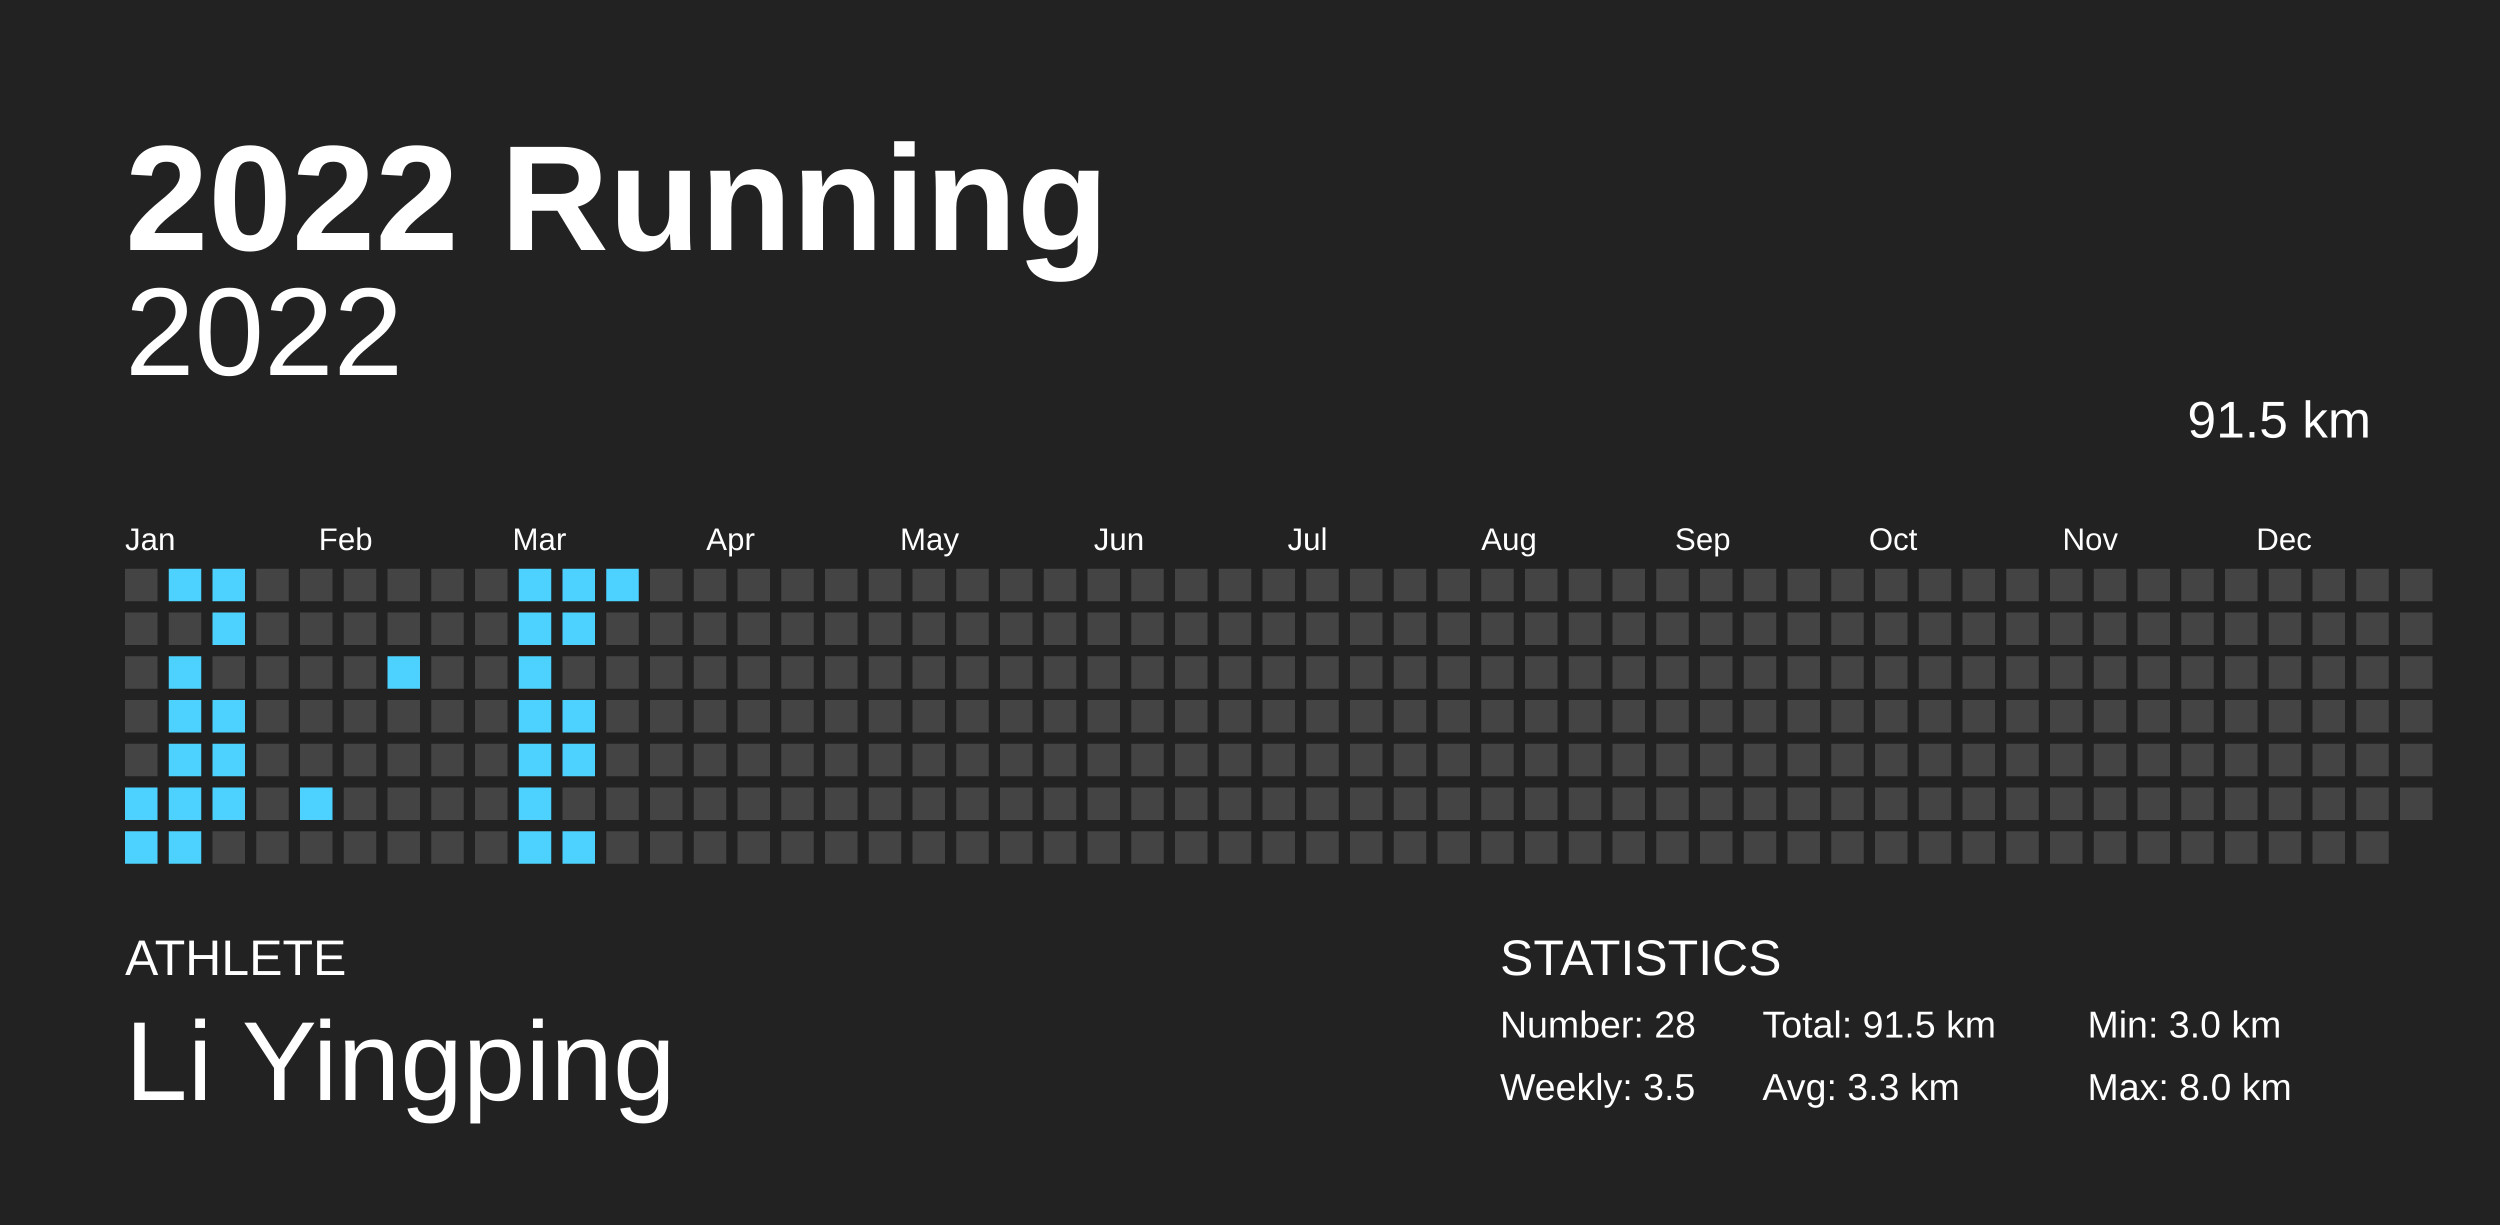
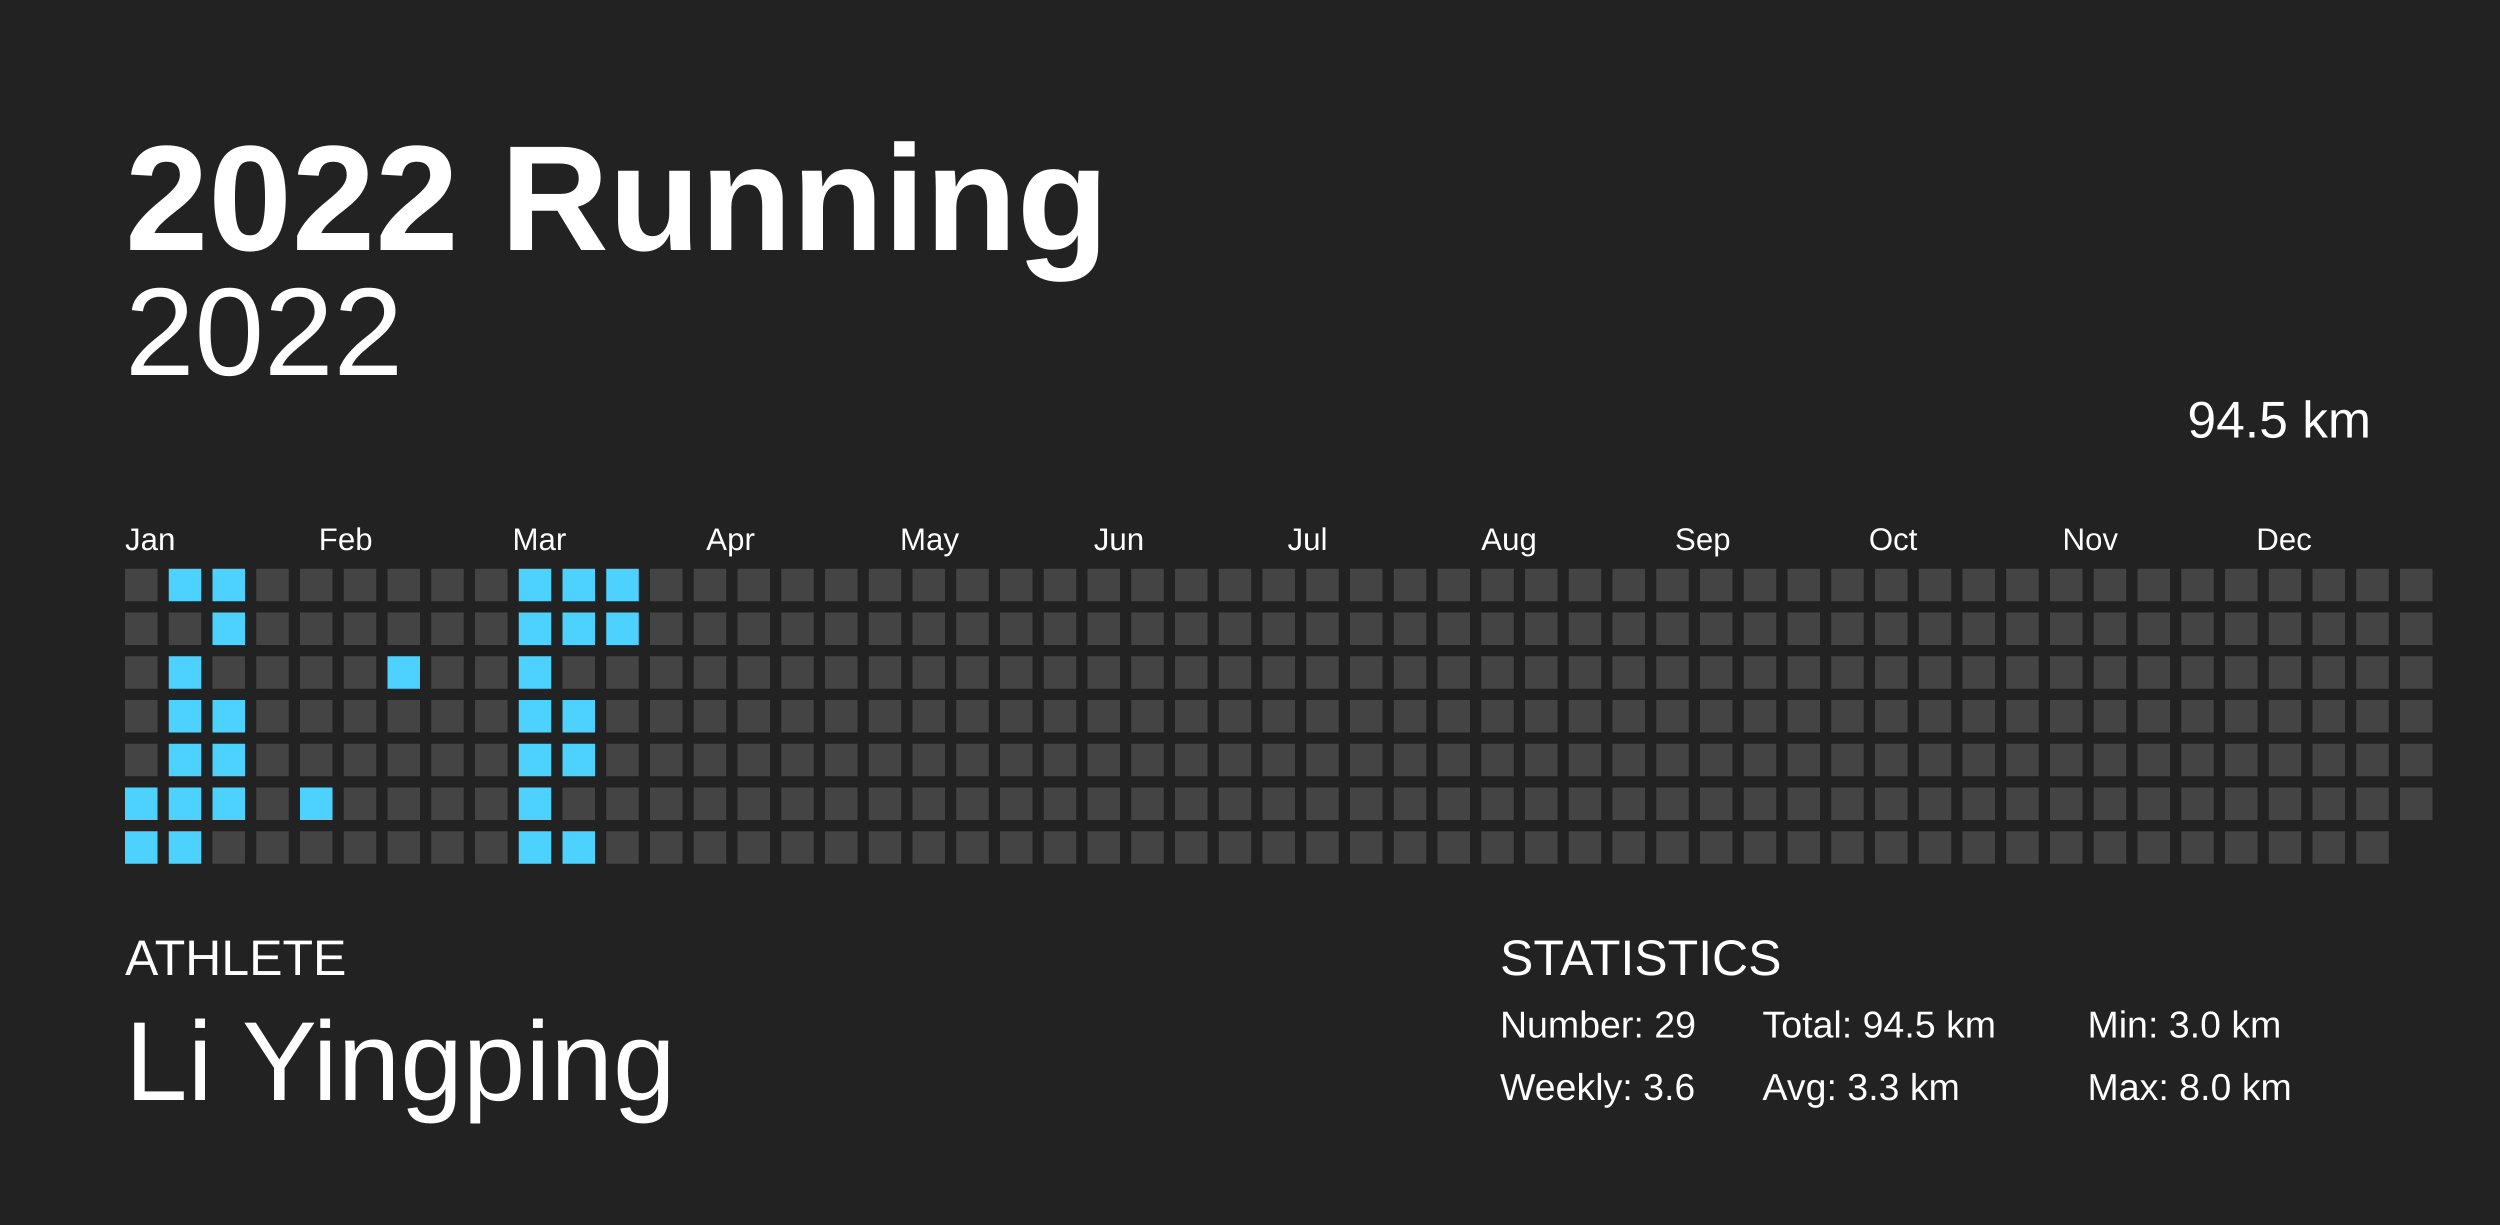
<svg xmlns="http://www.w3.org/2000/svg" baseProfile="full" height="98mm" version="1.1" viewBox="0,0,200,98" width="200mm">
  <defs />
  <rect fill="#222222" height="98" width="200" x="0" y="0" />
  <text fill="#FFFFFF" style="font-size:12px; font-family:Arial; font-weight:bold;" x="10" y="20">2022 Running</text>
  <text fill="#FFFFFF" style="font-size:4px; font-family:Arial" x="10" y="78">ATHLETE</text>
  <text fill="#FFFFFF" style="font-size:9px; font-family:Arial" x="10" y="88">Li Yingping</text>
  <text fill="#FFFFFF" style="font-size:4px; font-family:Arial" x="120" y="78">STATISTICS</text>
-   <text fill="#FFFFFF" style="font-size:3px; font-family:Arial" x="120" y="83">Number: 28</text>
-   <text fill="#FFFFFF" style="font-size:3px; font-family:Arial" x="120" y="88">Weekly: 3.5</text>
-   <text fill="#FFFFFF" style="font-size:3px; font-family:Arial" x="141" y="83">Total: 91.5 km</text>
+   <text fill="#FFFFFF" style="font-size:3px; font-family:Arial" x="120" y="83">Number: 29</text>
+   <text fill="#FFFFFF" style="font-size:3px; font-family:Arial" x="120" y="88">Weekly: 3.6</text>
+   <text fill="#FFFFFF" style="font-size:3px; font-family:Arial" x="141" y="83">Total: 94.5 km</text>
  <text fill="#FFFFFF" style="font-size:3px; font-family:Arial" x="141" y="88">Avg: 3.3 km</text>
  <text fill="#FFFFFF" style="font-size:3px; font-family:Arial" x="167" y="83">Min: 3.0 km</text>
  <text fill="#FFFFFF" style="font-size:3px; font-family:Arial" x="167" y="88">Max: 8.0 km</text>
  <text alignment-baseline="hanging" fill="#FFFFFF" style="font-size:10.0px; font-family:Arial;" x="10" y="30">2022</text>
-   <text alignment-baseline="hanging" fill="#FFFFFF" style="font-size:4.125px; font-family:Arial;" x="175" y="35">91.5 km</text>
+   <text alignment-baseline="hanging" fill="#FFFFFF" style="font-size:4.125px; font-family:Arial;" x="175" y="35">94.5 km</text>
  <text fill="#FFFFFF" style="font-size:2.5px; font-family:Arial" x="10.0" y="44">Jan</text>
  <text fill="#FFFFFF" style="font-size:2.5px; font-family:Arial" x="25.5" y="44">Feb</text>
  <text fill="#FFFFFF" style="font-size:2.5px; font-family:Arial" x="41.0" y="44">Mar</text>
  <text fill="#FFFFFF" style="font-size:2.5px; font-family:Arial" x="56.5" y="44">Apr</text>
  <text fill="#FFFFFF" style="font-size:2.5px; font-family:Arial" x="72.0" y="44">May</text>
  <text fill="#FFFFFF" style="font-size:2.5px; font-family:Arial" x="87.5" y="44">Jun</text>
  <text fill="#FFFFFF" style="font-size:2.5px; font-family:Arial" x="103.0" y="44">Jul</text>
  <text fill="#FFFFFF" style="font-size:2.5px; font-family:Arial" x="118.5" y="44">Aug</text>
  <text fill="#FFFFFF" style="font-size:2.5px; font-family:Arial" x="134.0" y="44">Sep</text>
  <text fill="#FFFFFF" style="font-size:2.5px; font-family:Arial" x="149.5" y="44">Oct</text>
  <text fill="#FFFFFF" style="font-size:2.5px; font-family:Arial" x="165.0" y="44">Nov</text>
  <text fill="#FFFFFF" style="font-size:2.5px; font-family:Arial" x="180.5" y="44">Dec</text>
  <rect fill="#444444" height="2.6" width="2.6" x="10.0" y="45.5" />
  <rect fill="#444444" height="2.6" width="2.6" x="10.0" y="49.0" />
  <rect fill="#444444" height="2.6" width="2.6" x="10.0" y="52.5" />
  <rect fill="#444444" height="2.6" width="2.6" x="10.0" y="56.0" />
  <rect fill="#444444" height="2.6" width="2.6" x="10.0" y="59.5" />
  <rect fill="#4dd2ff" height="2.6" width="2.6" x="10.0" y="63.0" />
  <rect fill="#4dd2ff" height="2.6" width="2.6" x="10.0" y="66.5" />
  <rect fill="#4dd2ff" height="2.6" width="2.6" x="13.5" y="45.5" />
  <rect fill="#444444" height="2.6" width="2.6" x="13.5" y="49.0" />
  <rect fill="#4dd2ff" height="2.6" width="2.6" x="13.5" y="52.5" />
  <rect fill="#4dd2ff" height="2.6" width="2.6" x="13.5" y="56.0" />
  <rect fill="#4dd2ff" height="2.6" width="2.6" x="13.5" y="59.5" />
  <rect fill="#4dd2ff" height="2.6" width="2.6" x="13.5" y="63.0" />
  <rect fill="#4dd2ff" height="2.6" width="2.6" x="13.5" y="66.5" />
  <rect fill="#4dd2ff" height="2.6" width="2.6" x="17.0" y="45.5" />
  <rect fill="#4dd2ff" height="2.6" width="2.6" x="17.0" y="49.0" />
  <rect fill="#444444" height="2.6" width="2.6" x="17.0" y="52.5" />
  <rect fill="#4dd2ff" height="2.6" width="2.6" x="17.0" y="56.0" />
  <rect fill="#4dd2ff" height="2.6" width="2.6" x="17.0" y="59.5" />
  <rect fill="#4dd2ff" height="2.6" width="2.6" x="17.0" y="63.0" />
  <rect fill="#444444" height="2.6" width="2.6" x="17.0" y="66.5" />
  <rect fill="#444444" height="2.6" width="2.6" x="20.5" y="45.5" />
  <rect fill="#444444" height="2.6" width="2.6" x="20.5" y="49.0" />
  <rect fill="#444444" height="2.6" width="2.6" x="20.5" y="52.5" />
  <rect fill="#444444" height="2.6" width="2.6" x="20.5" y="56.0" />
  <rect fill="#444444" height="2.6" width="2.6" x="20.5" y="59.5" />
  <rect fill="#444444" height="2.6" width="2.6" x="20.5" y="63.0" />
  <rect fill="#444444" height="2.6" width="2.6" x="20.5" y="66.5" />
  <rect fill="#444444" height="2.6" width="2.6" x="24.0" y="45.5" />
  <rect fill="#444444" height="2.6" width="2.6" x="24.0" y="49.0" />
  <rect fill="#444444" height="2.6" width="2.6" x="24.0" y="52.5" />
  <rect fill="#444444" height="2.6" width="2.6" x="24.0" y="56.0" />
  <rect fill="#444444" height="2.6" width="2.6" x="24.0" y="59.5" />
  <rect fill="#4dd2ff" height="2.6" width="2.6" x="24.0" y="63.0" />
  <rect fill="#444444" height="2.6" width="2.6" x="24.0" y="66.5" />
  <rect fill="#444444" height="2.6" width="2.6" x="27.5" y="45.5" />
  <rect fill="#444444" height="2.6" width="2.6" x="27.5" y="49.0" />
  <rect fill="#444444" height="2.6" width="2.6" x="27.5" y="52.5" />
  <rect fill="#444444" height="2.6" width="2.6" x="27.5" y="56.0" />
  <rect fill="#444444" height="2.6" width="2.6" x="27.5" y="59.5" />
  <rect fill="#444444" height="2.6" width="2.6" x="27.5" y="63.0" />
  <rect fill="#444444" height="2.6" width="2.6" x="27.5" y="66.5" />
  <rect fill="#444444" height="2.6" width="2.6" x="31.0" y="45.5" />
  <rect fill="#444444" height="2.6" width="2.6" x="31.0" y="49.0" />
  <rect fill="#4dd2ff" height="2.6" width="2.6" x="31.0" y="52.5" />
  <rect fill="#444444" height="2.6" width="2.6" x="31.0" y="56.0" />
  <rect fill="#444444" height="2.6" width="2.6" x="31.0" y="59.5" />
  <rect fill="#444444" height="2.6" width="2.6" x="31.0" y="63.0" />
  <rect fill="#444444" height="2.6" width="2.6" x="31.0" y="66.5" />
  <rect fill="#444444" height="2.6" width="2.6" x="34.5" y="45.5" />
  <rect fill="#444444" height="2.6" width="2.6" x="34.5" y="49.0" />
  <rect fill="#444444" height="2.6" width="2.6" x="34.5" y="52.5" />
  <rect fill="#444444" height="2.6" width="2.6" x="34.5" y="56.0" />
  <rect fill="#444444" height="2.6" width="2.6" x="34.5" y="59.5" />
  <rect fill="#444444" height="2.6" width="2.6" x="34.5" y="63.0" />
  <rect fill="#444444" height="2.6" width="2.6" x="34.5" y="66.5" />
  <rect fill="#444444" height="2.6" width="2.6" x="38.0" y="45.5" />
  <rect fill="#444444" height="2.6" width="2.6" x="38.0" y="49.0" />
  <rect fill="#444444" height="2.6" width="2.6" x="38.0" y="52.5" />
  <rect fill="#444444" height="2.6" width="2.6" x="38.0" y="56.0" />
  <rect fill="#444444" height="2.6" width="2.6" x="38.0" y="59.5" />
  <rect fill="#444444" height="2.6" width="2.6" x="38.0" y="63.0" />
  <rect fill="#444444" height="2.6" width="2.6" x="38.0" y="66.5" />
  <rect fill="#4dd2ff" height="2.6" width="2.6" x="41.5" y="45.5" />
  <rect fill="#4dd2ff" height="2.6" width="2.6" x="41.5" y="49.0" />
  <rect fill="#4dd2ff" height="2.6" width="2.6" x="41.5" y="52.5" />
  <rect fill="#4dd2ff" height="2.6" width="2.6" x="41.5" y="56.0" />
  <rect fill="#4dd2ff" height="2.6" width="2.6" x="41.5" y="59.5" />
  <rect fill="#4dd2ff" height="2.6" width="2.6" x="41.5" y="63.0" />
  <rect fill="#4dd2ff" height="2.6" width="2.6" x="41.5" y="66.5" />
  <rect fill="#4dd2ff" height="2.6" width="2.6" x="45.0" y="45.5" />
  <rect fill="#4dd2ff" height="2.6" width="2.6" x="45.0" y="49.0" />
  <rect fill="#444444" height="2.6" width="2.6" x="45.0" y="52.5" />
  <rect fill="#4dd2ff" height="2.6" width="2.6" x="45.0" y="56.0" />
  <rect fill="#4dd2ff" height="2.6" width="2.6" x="45.0" y="59.5" />
  <rect fill="#444444" height="2.6" width="2.6" x="45.0" y="63.0" />
  <rect fill="#4dd2ff" height="2.6" width="2.6" x="45.0" y="66.5" />
  <rect fill="#4dd2ff" height="2.6" width="2.6" x="48.5" y="45.5" />
-   <rect fill="#444444" height="2.6" width="2.6" x="48.5" y="49.0" />
+   <rect fill="#4dd2ff" height="2.6" width="2.6" x="48.5" y="49.0" />
  <rect fill="#444444" height="2.6" width="2.6" x="48.5" y="52.5" />
  <rect fill="#444444" height="2.6" width="2.6" x="48.5" y="56.0" />
  <rect fill="#444444" height="2.6" width="2.6" x="48.5" y="59.5" />
  <rect fill="#444444" height="2.6" width="2.6" x="48.5" y="63.0" />
  <rect fill="#444444" height="2.6" width="2.6" x="48.5" y="66.5" />
  <rect fill="#444444" height="2.6" width="2.6" x="52.0" y="45.5" />
  <rect fill="#444444" height="2.6" width="2.6" x="52.0" y="49.0" />
  <rect fill="#444444" height="2.6" width="2.6" x="52.0" y="52.5" />
  <rect fill="#444444" height="2.6" width="2.6" x="52.0" y="56.0" />
  <rect fill="#444444" height="2.6" width="2.6" x="52.0" y="59.5" />
  <rect fill="#444444" height="2.6" width="2.6" x="52.0" y="63.0" />
  <rect fill="#444444" height="2.6" width="2.6" x="52.0" y="66.5" />
  <rect fill="#444444" height="2.6" width="2.6" x="55.5" y="45.5" />
  <rect fill="#444444" height="2.6" width="2.6" x="55.5" y="49.0" />
  <rect fill="#444444" height="2.6" width="2.6" x="55.5" y="52.5" />
  <rect fill="#444444" height="2.6" width="2.6" x="55.5" y="56.0" />
  <rect fill="#444444" height="2.6" width="2.6" x="55.5" y="59.5" />
  <rect fill="#444444" height="2.6" width="2.6" x="55.5" y="63.0" />
  <rect fill="#444444" height="2.6" width="2.6" x="55.5" y="66.5" />
  <rect fill="#444444" height="2.6" width="2.6" x="59.0" y="45.5" />
  <rect fill="#444444" height="2.6" width="2.6" x="59.0" y="49.0" />
  <rect fill="#444444" height="2.6" width="2.6" x="59.0" y="52.5" />
  <rect fill="#444444" height="2.6" width="2.6" x="59.0" y="56.0" />
  <rect fill="#444444" height="2.6" width="2.6" x="59.0" y="59.5" />
  <rect fill="#444444" height="2.6" width="2.6" x="59.0" y="63.0" />
  <rect fill="#444444" height="2.6" width="2.6" x="59.0" y="66.5" />
  <rect fill="#444444" height="2.6" width="2.6" x="62.5" y="45.5" />
  <rect fill="#444444" height="2.6" width="2.6" x="62.5" y="49.0" />
  <rect fill="#444444" height="2.6" width="2.6" x="62.5" y="52.5" />
  <rect fill="#444444" height="2.6" width="2.6" x="62.5" y="56.0" />
  <rect fill="#444444" height="2.6" width="2.6" x="62.5" y="59.5" />
  <rect fill="#444444" height="2.6" width="2.6" x="62.5" y="63.0" />
  <rect fill="#444444" height="2.6" width="2.6" x="62.5" y="66.5" />
  <rect fill="#444444" height="2.6" width="2.6" x="66.0" y="45.5" />
  <rect fill="#444444" height="2.6" width="2.6" x="66.0" y="49.0" />
  <rect fill="#444444" height="2.6" width="2.6" x="66.0" y="52.5" />
  <rect fill="#444444" height="2.6" width="2.6" x="66.0" y="56.0" />
  <rect fill="#444444" height="2.6" width="2.6" x="66.0" y="59.5" />
  <rect fill="#444444" height="2.6" width="2.6" x="66.0" y="63.0" />
  <rect fill="#444444" height="2.6" width="2.6" x="66.0" y="66.5" />
  <rect fill="#444444" height="2.6" width="2.6" x="69.5" y="45.5" />
  <rect fill="#444444" height="2.6" width="2.6" x="69.5" y="49.0" />
  <rect fill="#444444" height="2.6" width="2.6" x="69.5" y="52.5" />
  <rect fill="#444444" height="2.6" width="2.6" x="69.5" y="56.0" />
  <rect fill="#444444" height="2.6" width="2.6" x="69.5" y="59.5" />
  <rect fill="#444444" height="2.6" width="2.6" x="69.5" y="63.0" />
  <rect fill="#444444" height="2.6" width="2.6" x="69.5" y="66.5" />
  <rect fill="#444444" height="2.6" width="2.6" x="73.0" y="45.5" />
  <rect fill="#444444" height="2.6" width="2.6" x="73.0" y="49.0" />
  <rect fill="#444444" height="2.6" width="2.6" x="73.0" y="52.5" />
  <rect fill="#444444" height="2.6" width="2.6" x="73.0" y="56.0" />
  <rect fill="#444444" height="2.6" width="2.6" x="73.0" y="59.5" />
  <rect fill="#444444" height="2.6" width="2.6" x="73.0" y="63.0" />
  <rect fill="#444444" height="2.6" width="2.6" x="73.0" y="66.5" />
  <rect fill="#444444" height="2.6" width="2.6" x="76.5" y="45.5" />
  <rect fill="#444444" height="2.6" width="2.6" x="76.5" y="49.0" />
  <rect fill="#444444" height="2.6" width="2.6" x="76.5" y="52.5" />
  <rect fill="#444444" height="2.6" width="2.6" x="76.5" y="56.0" />
  <rect fill="#444444" height="2.6" width="2.6" x="76.5" y="59.5" />
  <rect fill="#444444" height="2.6" width="2.6" x="76.5" y="63.0" />
  <rect fill="#444444" height="2.6" width="2.6" x="76.5" y="66.5" />
  <rect fill="#444444" height="2.6" width="2.6" x="80.0" y="45.5" />
  <rect fill="#444444" height="2.6" width="2.6" x="80.0" y="49.0" />
  <rect fill="#444444" height="2.6" width="2.6" x="80.0" y="52.5" />
  <rect fill="#444444" height="2.6" width="2.6" x="80.0" y="56.0" />
  <rect fill="#444444" height="2.6" width="2.6" x="80.0" y="59.5" />
  <rect fill="#444444" height="2.6" width="2.6" x="80.0" y="63.0" />
  <rect fill="#444444" height="2.6" width="2.6" x="80.0" y="66.5" />
  <rect fill="#444444" height="2.6" width="2.6" x="83.5" y="45.5" />
  <rect fill="#444444" height="2.6" width="2.6" x="83.5" y="49.0" />
  <rect fill="#444444" height="2.6" width="2.6" x="83.5" y="52.5" />
  <rect fill="#444444" height="2.6" width="2.6" x="83.5" y="56.0" />
  <rect fill="#444444" height="2.6" width="2.6" x="83.5" y="59.5" />
  <rect fill="#444444" height="2.6" width="2.6" x="83.5" y="63.0" />
  <rect fill="#444444" height="2.6" width="2.6" x="83.5" y="66.5" />
  <rect fill="#444444" height="2.6" width="2.6" x="87.0" y="45.5" />
  <rect fill="#444444" height="2.6" width="2.6" x="87.0" y="49.0" />
  <rect fill="#444444" height="2.6" width="2.6" x="87.0" y="52.5" />
  <rect fill="#444444" height="2.6" width="2.6" x="87.0" y="56.0" />
  <rect fill="#444444" height="2.6" width="2.6" x="87.0" y="59.5" />
  <rect fill="#444444" height="2.6" width="2.6" x="87.0" y="63.0" />
  <rect fill="#444444" height="2.6" width="2.6" x="87.0" y="66.5" />
  <rect fill="#444444" height="2.6" width="2.6" x="90.5" y="45.5" />
  <rect fill="#444444" height="2.6" width="2.6" x="90.5" y="49.0" />
  <rect fill="#444444" height="2.6" width="2.6" x="90.5" y="52.5" />
  <rect fill="#444444" height="2.6" width="2.6" x="90.5" y="56.0" />
  <rect fill="#444444" height="2.6" width="2.6" x="90.5" y="59.5" />
  <rect fill="#444444" height="2.6" width="2.6" x="90.5" y="63.0" />
  <rect fill="#444444" height="2.6" width="2.6" x="90.5" y="66.5" />
  <rect fill="#444444" height="2.6" width="2.6" x="94.0" y="45.5" />
  <rect fill="#444444" height="2.6" width="2.6" x="94.0" y="49.0" />
  <rect fill="#444444" height="2.6" width="2.6" x="94.0" y="52.5" />
  <rect fill="#444444" height="2.6" width="2.6" x="94.0" y="56.0" />
  <rect fill="#444444" height="2.6" width="2.6" x="94.0" y="59.5" />
  <rect fill="#444444" height="2.6" width="2.6" x="94.0" y="63.0" />
  <rect fill="#444444" height="2.6" width="2.6" x="94.0" y="66.5" />
  <rect fill="#444444" height="2.6" width="2.6" x="97.5" y="45.5" />
  <rect fill="#444444" height="2.6" width="2.6" x="97.5" y="49.0" />
  <rect fill="#444444" height="2.6" width="2.6" x="97.5" y="52.5" />
  <rect fill="#444444" height="2.6" width="2.6" x="97.5" y="56.0" />
  <rect fill="#444444" height="2.6" width="2.6" x="97.5" y="59.5" />
  <rect fill="#444444" height="2.6" width="2.6" x="97.5" y="63.0" />
  <rect fill="#444444" height="2.6" width="2.6" x="97.5" y="66.5" />
  <rect fill="#444444" height="2.6" width="2.6" x="101.0" y="45.5" />
  <rect fill="#444444" height="2.6" width="2.6" x="101.0" y="49.0" />
  <rect fill="#444444" height="2.6" width="2.6" x="101.0" y="52.5" />
  <rect fill="#444444" height="2.6" width="2.6" x="101.0" y="56.0" />
  <rect fill="#444444" height="2.6" width="2.6" x="101.0" y="59.5" />
  <rect fill="#444444" height="2.6" width="2.6" x="101.0" y="63.0" />
  <rect fill="#444444" height="2.6" width="2.6" x="101.0" y="66.5" />
  <rect fill="#444444" height="2.6" width="2.6" x="104.5" y="45.5" />
  <rect fill="#444444" height="2.6" width="2.6" x="104.5" y="49.0" />
  <rect fill="#444444" height="2.6" width="2.6" x="104.5" y="52.5" />
  <rect fill="#444444" height="2.6" width="2.6" x="104.5" y="56.0" />
  <rect fill="#444444" height="2.6" width="2.6" x="104.5" y="59.5" />
  <rect fill="#444444" height="2.6" width="2.6" x="104.5" y="63.0" />
  <rect fill="#444444" height="2.6" width="2.6" x="104.5" y="66.5" />
  <rect fill="#444444" height="2.6" width="2.6" x="108.0" y="45.5" />
  <rect fill="#444444" height="2.6" width="2.6" x="108.0" y="49.0" />
  <rect fill="#444444" height="2.6" width="2.6" x="108.0" y="52.5" />
  <rect fill="#444444" height="2.6" width="2.6" x="108.0" y="56.0" />
  <rect fill="#444444" height="2.6" width="2.6" x="108.0" y="59.5" />
  <rect fill="#444444" height="2.6" width="2.6" x="108.0" y="63.0" />
  <rect fill="#444444" height="2.6" width="2.6" x="108.0" y="66.5" />
  <rect fill="#444444" height="2.6" width="2.6" x="111.5" y="45.5" />
  <rect fill="#444444" height="2.6" width="2.6" x="111.5" y="49.0" />
  <rect fill="#444444" height="2.6" width="2.6" x="111.5" y="52.5" />
  <rect fill="#444444" height="2.6" width="2.6" x="111.5" y="56.0" />
  <rect fill="#444444" height="2.6" width="2.6" x="111.5" y="59.5" />
  <rect fill="#444444" height="2.6" width="2.6" x="111.5" y="63.0" />
  <rect fill="#444444" height="2.6" width="2.6" x="111.5" y="66.5" />
  <rect fill="#444444" height="2.6" width="2.6" x="115.0" y="45.5" />
  <rect fill="#444444" height="2.6" width="2.6" x="115.0" y="49.0" />
  <rect fill="#444444" height="2.6" width="2.6" x="115.0" y="52.5" />
  <rect fill="#444444" height="2.6" width="2.6" x="115.0" y="56.0" />
  <rect fill="#444444" height="2.6" width="2.6" x="115.0" y="59.5" />
  <rect fill="#444444" height="2.6" width="2.6" x="115.0" y="63.0" />
  <rect fill="#444444" height="2.6" width="2.6" x="115.0" y="66.5" />
  <rect fill="#444444" height="2.6" width="2.6" x="118.5" y="45.5" />
  <rect fill="#444444" height="2.6" width="2.6" x="118.5" y="49.0" />
  <rect fill="#444444" height="2.6" width="2.6" x="118.5" y="52.5" />
  <rect fill="#444444" height="2.6" width="2.6" x="118.5" y="56.0" />
  <rect fill="#444444" height="2.6" width="2.6" x="118.5" y="59.5" />
  <rect fill="#444444" height="2.6" width="2.6" x="118.5" y="63.0" />
  <rect fill="#444444" height="2.6" width="2.6" x="118.5" y="66.5" />
  <rect fill="#444444" height="2.6" width="2.6" x="122.0" y="45.5" />
  <rect fill="#444444" height="2.6" width="2.6" x="122.0" y="49.0" />
  <rect fill="#444444" height="2.6" width="2.6" x="122.0" y="52.5" />
  <rect fill="#444444" height="2.6" width="2.6" x="122.0" y="56.0" />
  <rect fill="#444444" height="2.6" width="2.6" x="122.0" y="59.5" />
  <rect fill="#444444" height="2.6" width="2.6" x="122.0" y="63.0" />
  <rect fill="#444444" height="2.6" width="2.6" x="122.0" y="66.5" />
  <rect fill="#444444" height="2.6" width="2.6" x="125.5" y="45.5" />
  <rect fill="#444444" height="2.6" width="2.6" x="125.5" y="49.0" />
  <rect fill="#444444" height="2.6" width="2.6" x="125.5" y="52.5" />
  <rect fill="#444444" height="2.6" width="2.6" x="125.5" y="56.0" />
  <rect fill="#444444" height="2.6" width="2.6" x="125.5" y="59.5" />
  <rect fill="#444444" height="2.6" width="2.6" x="125.5" y="63.0" />
  <rect fill="#444444" height="2.6" width="2.6" x="125.5" y="66.5" />
  <rect fill="#444444" height="2.6" width="2.6" x="129.0" y="45.5" />
  <rect fill="#444444" height="2.6" width="2.6" x="129.0" y="49.0" />
  <rect fill="#444444" height="2.6" width="2.6" x="129.0" y="52.5" />
  <rect fill="#444444" height="2.6" width="2.6" x="129.0" y="56.0" />
  <rect fill="#444444" height="2.6" width="2.6" x="129.0" y="59.5" />
  <rect fill="#444444" height="2.6" width="2.6" x="129.0" y="63.0" />
  <rect fill="#444444" height="2.6" width="2.6" x="129.0" y="66.5" />
  <rect fill="#444444" height="2.6" width="2.6" x="132.5" y="45.5" />
  <rect fill="#444444" height="2.6" width="2.6" x="132.5" y="49.0" />
  <rect fill="#444444" height="2.6" width="2.6" x="132.5" y="52.5" />
  <rect fill="#444444" height="2.6" width="2.6" x="132.5" y="56.0" />
  <rect fill="#444444" height="2.6" width="2.6" x="132.5" y="59.5" />
  <rect fill="#444444" height="2.6" width="2.6" x="132.5" y="63.0" />
  <rect fill="#444444" height="2.6" width="2.6" x="132.5" y="66.5" />
  <rect fill="#444444" height="2.6" width="2.6" x="136.0" y="45.5" />
  <rect fill="#444444" height="2.6" width="2.6" x="136.0" y="49.0" />
  <rect fill="#444444" height="2.6" width="2.6" x="136.0" y="52.5" />
  <rect fill="#444444" height="2.6" width="2.6" x="136.0" y="56.0" />
  <rect fill="#444444" height="2.6" width="2.6" x="136.0" y="59.5" />
  <rect fill="#444444" height="2.6" width="2.6" x="136.0" y="63.0" />
  <rect fill="#444444" height="2.6" width="2.6" x="136.0" y="66.5" />
  <rect fill="#444444" height="2.6" width="2.6" x="139.5" y="45.5" />
  <rect fill="#444444" height="2.6" width="2.6" x="139.5" y="49.0" />
  <rect fill="#444444" height="2.6" width="2.6" x="139.5" y="52.5" />
  <rect fill="#444444" height="2.6" width="2.6" x="139.5" y="56.0" />
  <rect fill="#444444" height="2.6" width="2.6" x="139.5" y="59.5" />
  <rect fill="#444444" height="2.6" width="2.6" x="139.5" y="63.0" />
  <rect fill="#444444" height="2.6" width="2.6" x="139.5" y="66.5" />
  <rect fill="#444444" height="2.6" width="2.6" x="143.0" y="45.5" />
  <rect fill="#444444" height="2.6" width="2.6" x="143.0" y="49.0" />
  <rect fill="#444444" height="2.6" width="2.6" x="143.0" y="52.5" />
  <rect fill="#444444" height="2.6" width="2.6" x="143.0" y="56.0" />
  <rect fill="#444444" height="2.6" width="2.6" x="143.0" y="59.5" />
  <rect fill="#444444" height="2.6" width="2.6" x="143.0" y="63.0" />
  <rect fill="#444444" height="2.6" width="2.6" x="143.0" y="66.5" />
  <rect fill="#444444" height="2.6" width="2.6" x="146.5" y="45.5" />
  <rect fill="#444444" height="2.6" width="2.6" x="146.5" y="49.0" />
  <rect fill="#444444" height="2.6" width="2.6" x="146.5" y="52.5" />
  <rect fill="#444444" height="2.6" width="2.6" x="146.5" y="56.0" />
  <rect fill="#444444" height="2.6" width="2.6" x="146.5" y="59.5" />
  <rect fill="#444444" height="2.6" width="2.6" x="146.5" y="63.0" />
  <rect fill="#444444" height="2.6" width="2.6" x="146.5" y="66.5" />
  <rect fill="#444444" height="2.6" width="2.6" x="150.0" y="45.5" />
  <rect fill="#444444" height="2.6" width="2.6" x="150.0" y="49.0" />
  <rect fill="#444444" height="2.6" width="2.6" x="150.0" y="52.5" />
  <rect fill="#444444" height="2.6" width="2.6" x="150.0" y="56.0" />
  <rect fill="#444444" height="2.6" width="2.6" x="150.0" y="59.5" />
  <rect fill="#444444" height="2.6" width="2.6" x="150.0" y="63.0" />
  <rect fill="#444444" height="2.6" width="2.6" x="150.0" y="66.5" />
  <rect fill="#444444" height="2.6" width="2.6" x="153.5" y="45.5" />
  <rect fill="#444444" height="2.6" width="2.6" x="153.5" y="49.0" />
  <rect fill="#444444" height="2.6" width="2.6" x="153.5" y="52.5" />
  <rect fill="#444444" height="2.6" width="2.6" x="153.5" y="56.0" />
  <rect fill="#444444" height="2.6" width="2.6" x="153.5" y="59.5" />
  <rect fill="#444444" height="2.6" width="2.6" x="153.5" y="63.0" />
  <rect fill="#444444" height="2.6" width="2.6" x="153.5" y="66.5" />
  <rect fill="#444444" height="2.6" width="2.6" x="157.0" y="45.5" />
  <rect fill="#444444" height="2.6" width="2.6" x="157.0" y="49.0" />
  <rect fill="#444444" height="2.6" width="2.6" x="157.0" y="52.5" />
  <rect fill="#444444" height="2.6" width="2.6" x="157.0" y="56.0" />
  <rect fill="#444444" height="2.6" width="2.6" x="157.0" y="59.5" />
  <rect fill="#444444" height="2.6" width="2.6" x="157.0" y="63.0" />
  <rect fill="#444444" height="2.6" width="2.6" x="157.0" y="66.5" />
  <rect fill="#444444" height="2.6" width="2.6" x="160.5" y="45.5" />
  <rect fill="#444444" height="2.6" width="2.6" x="160.5" y="49.0" />
  <rect fill="#444444" height="2.6" width="2.6" x="160.5" y="52.5" />
  <rect fill="#444444" height="2.6" width="2.6" x="160.5" y="56.0" />
  <rect fill="#444444" height="2.6" width="2.6" x="160.5" y="59.5" />
  <rect fill="#444444" height="2.6" width="2.6" x="160.5" y="63.0" />
  <rect fill="#444444" height="2.6" width="2.6" x="160.5" y="66.5" />
  <rect fill="#444444" height="2.6" width="2.6" x="164.0" y="45.5" />
  <rect fill="#444444" height="2.6" width="2.6" x="164.0" y="49.0" />
  <rect fill="#444444" height="2.6" width="2.6" x="164.0" y="52.5" />
  <rect fill="#444444" height="2.6" width="2.6" x="164.0" y="56.0" />
  <rect fill="#444444" height="2.6" width="2.6" x="164.0" y="59.5" />
  <rect fill="#444444" height="2.6" width="2.6" x="164.0" y="63.0" />
  <rect fill="#444444" height="2.6" width="2.6" x="164.0" y="66.5" />
  <rect fill="#444444" height="2.6" width="2.6" x="167.5" y="45.5" />
  <rect fill="#444444" height="2.6" width="2.6" x="167.5" y="49.0" />
  <rect fill="#444444" height="2.6" width="2.6" x="167.5" y="52.5" />
  <rect fill="#444444" height="2.6" width="2.6" x="167.5" y="56.0" />
  <rect fill="#444444" height="2.6" width="2.6" x="167.5" y="59.5" />
  <rect fill="#444444" height="2.6" width="2.6" x="167.5" y="63.0" />
  <rect fill="#444444" height="2.6" width="2.6" x="167.5" y="66.5" />
  <rect fill="#444444" height="2.6" width="2.6" x="171.0" y="45.5" />
  <rect fill="#444444" height="2.6" width="2.6" x="171.0" y="49.0" />
  <rect fill="#444444" height="2.6" width="2.6" x="171.0" y="52.5" />
  <rect fill="#444444" height="2.6" width="2.6" x="171.0" y="56.0" />
  <rect fill="#444444" height="2.6" width="2.6" x="171.0" y="59.5" />
  <rect fill="#444444" height="2.6" width="2.6" x="171.0" y="63.0" />
  <rect fill="#444444" height="2.6" width="2.6" x="171.0" y="66.5" />
  <rect fill="#444444" height="2.6" width="2.6" x="174.5" y="45.5" />
  <rect fill="#444444" height="2.6" width="2.6" x="174.5" y="49.0" />
  <rect fill="#444444" height="2.6" width="2.6" x="174.5" y="52.5" />
  <rect fill="#444444" height="2.6" width="2.6" x="174.5" y="56.0" />
  <rect fill="#444444" height="2.6" width="2.6" x="174.5" y="59.5" />
  <rect fill="#444444" height="2.6" width="2.6" x="174.5" y="63.0" />
  <rect fill="#444444" height="2.6" width="2.6" x="174.5" y="66.5" />
  <rect fill="#444444" height="2.6" width="2.6" x="178.0" y="45.5" />
  <rect fill="#444444" height="2.6" width="2.6" x="178.0" y="49.0" />
  <rect fill="#444444" height="2.6" width="2.6" x="178.0" y="52.5" />
  <rect fill="#444444" height="2.6" width="2.6" x="178.0" y="56.0" />
  <rect fill="#444444" height="2.6" width="2.6" x="178.0" y="59.5" />
  <rect fill="#444444" height="2.6" width="2.6" x="178.0" y="63.0" />
  <rect fill="#444444" height="2.6" width="2.6" x="178.0" y="66.5" />
  <rect fill="#444444" height="2.6" width="2.6" x="181.5" y="45.5" />
  <rect fill="#444444" height="2.6" width="2.6" x="181.5" y="49.0" />
  <rect fill="#444444" height="2.6" width="2.6" x="181.5" y="52.5" />
  <rect fill="#444444" height="2.6" width="2.6" x="181.5" y="56.0" />
  <rect fill="#444444" height="2.6" width="2.6" x="181.5" y="59.5" />
  <rect fill="#444444" height="2.6" width="2.6" x="181.5" y="63.0" />
  <rect fill="#444444" height="2.6" width="2.6" x="181.5" y="66.5" />
  <rect fill="#444444" height="2.6" width="2.6" x="185.0" y="45.5" />
  <rect fill="#444444" height="2.6" width="2.6" x="185.0" y="49.0" />
  <rect fill="#444444" height="2.6" width="2.6" x="185.0" y="52.5" />
  <rect fill="#444444" height="2.6" width="2.6" x="185.0" y="56.0" />
  <rect fill="#444444" height="2.6" width="2.6" x="185.0" y="59.5" />
  <rect fill="#444444" height="2.6" width="2.6" x="185.0" y="63.0" />
  <rect fill="#444444" height="2.6" width="2.6" x="185.0" y="66.5" />
  <rect fill="#444444" height="2.6" width="2.6" x="188.5" y="45.5" />
  <rect fill="#444444" height="2.6" width="2.6" x="188.5" y="49.0" />
  <rect fill="#444444" height="2.6" width="2.6" x="188.5" y="52.5" />
  <rect fill="#444444" height="2.6" width="2.6" x="188.5" y="56.0" />
  <rect fill="#444444" height="2.6" width="2.6" x="188.5" y="59.5" />
  <rect fill="#444444" height="2.6" width="2.6" x="188.5" y="63.0" />
  <rect fill="#444444" height="2.6" width="2.6" x="188.5" y="66.5" />
  <rect fill="#444444" height="2.6" width="2.6" x="192.0" y="45.5" />
  <rect fill="#444444" height="2.6" width="2.6" x="192.0" y="49.0" />
  <rect fill="#444444" height="2.6" width="2.6" x="192.0" y="52.5" />
  <rect fill="#444444" height="2.6" width="2.6" x="192.0" y="56.0" />
  <rect fill="#444444" height="2.6" width="2.6" x="192.0" y="59.5" />
  <rect fill="#444444" height="2.6" width="2.6" x="192.0" y="63.0" />
</svg>
